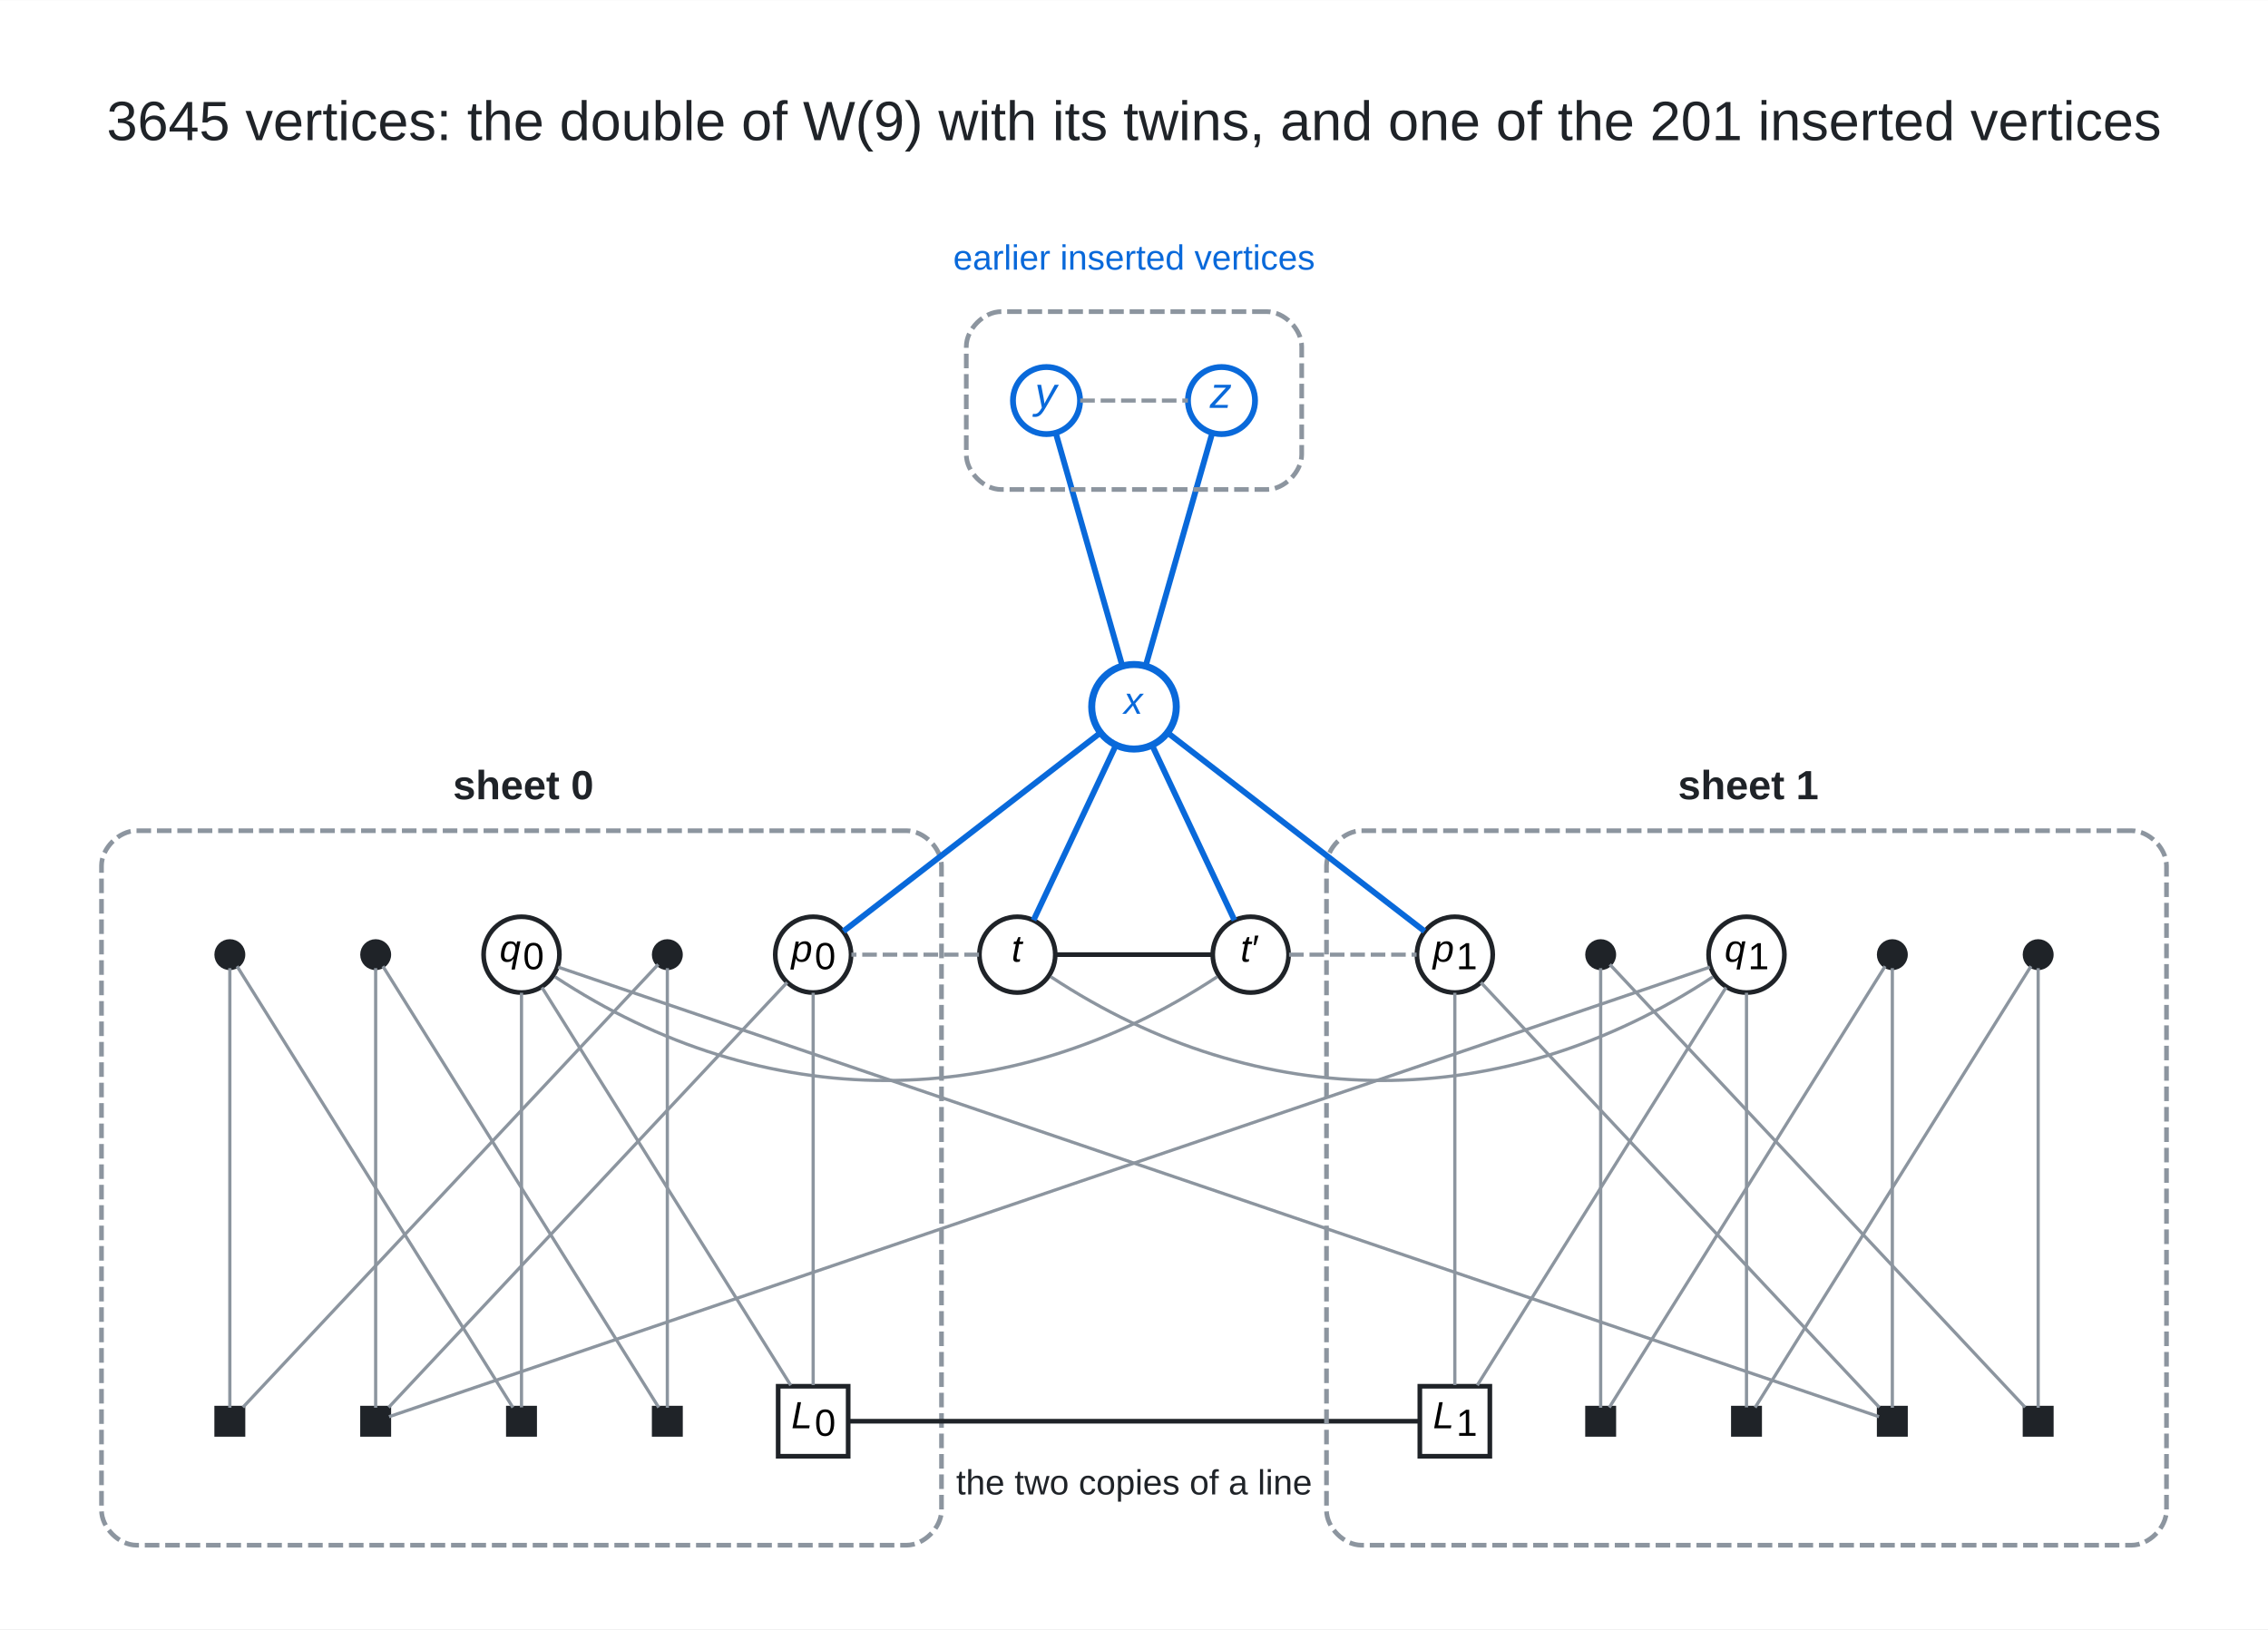
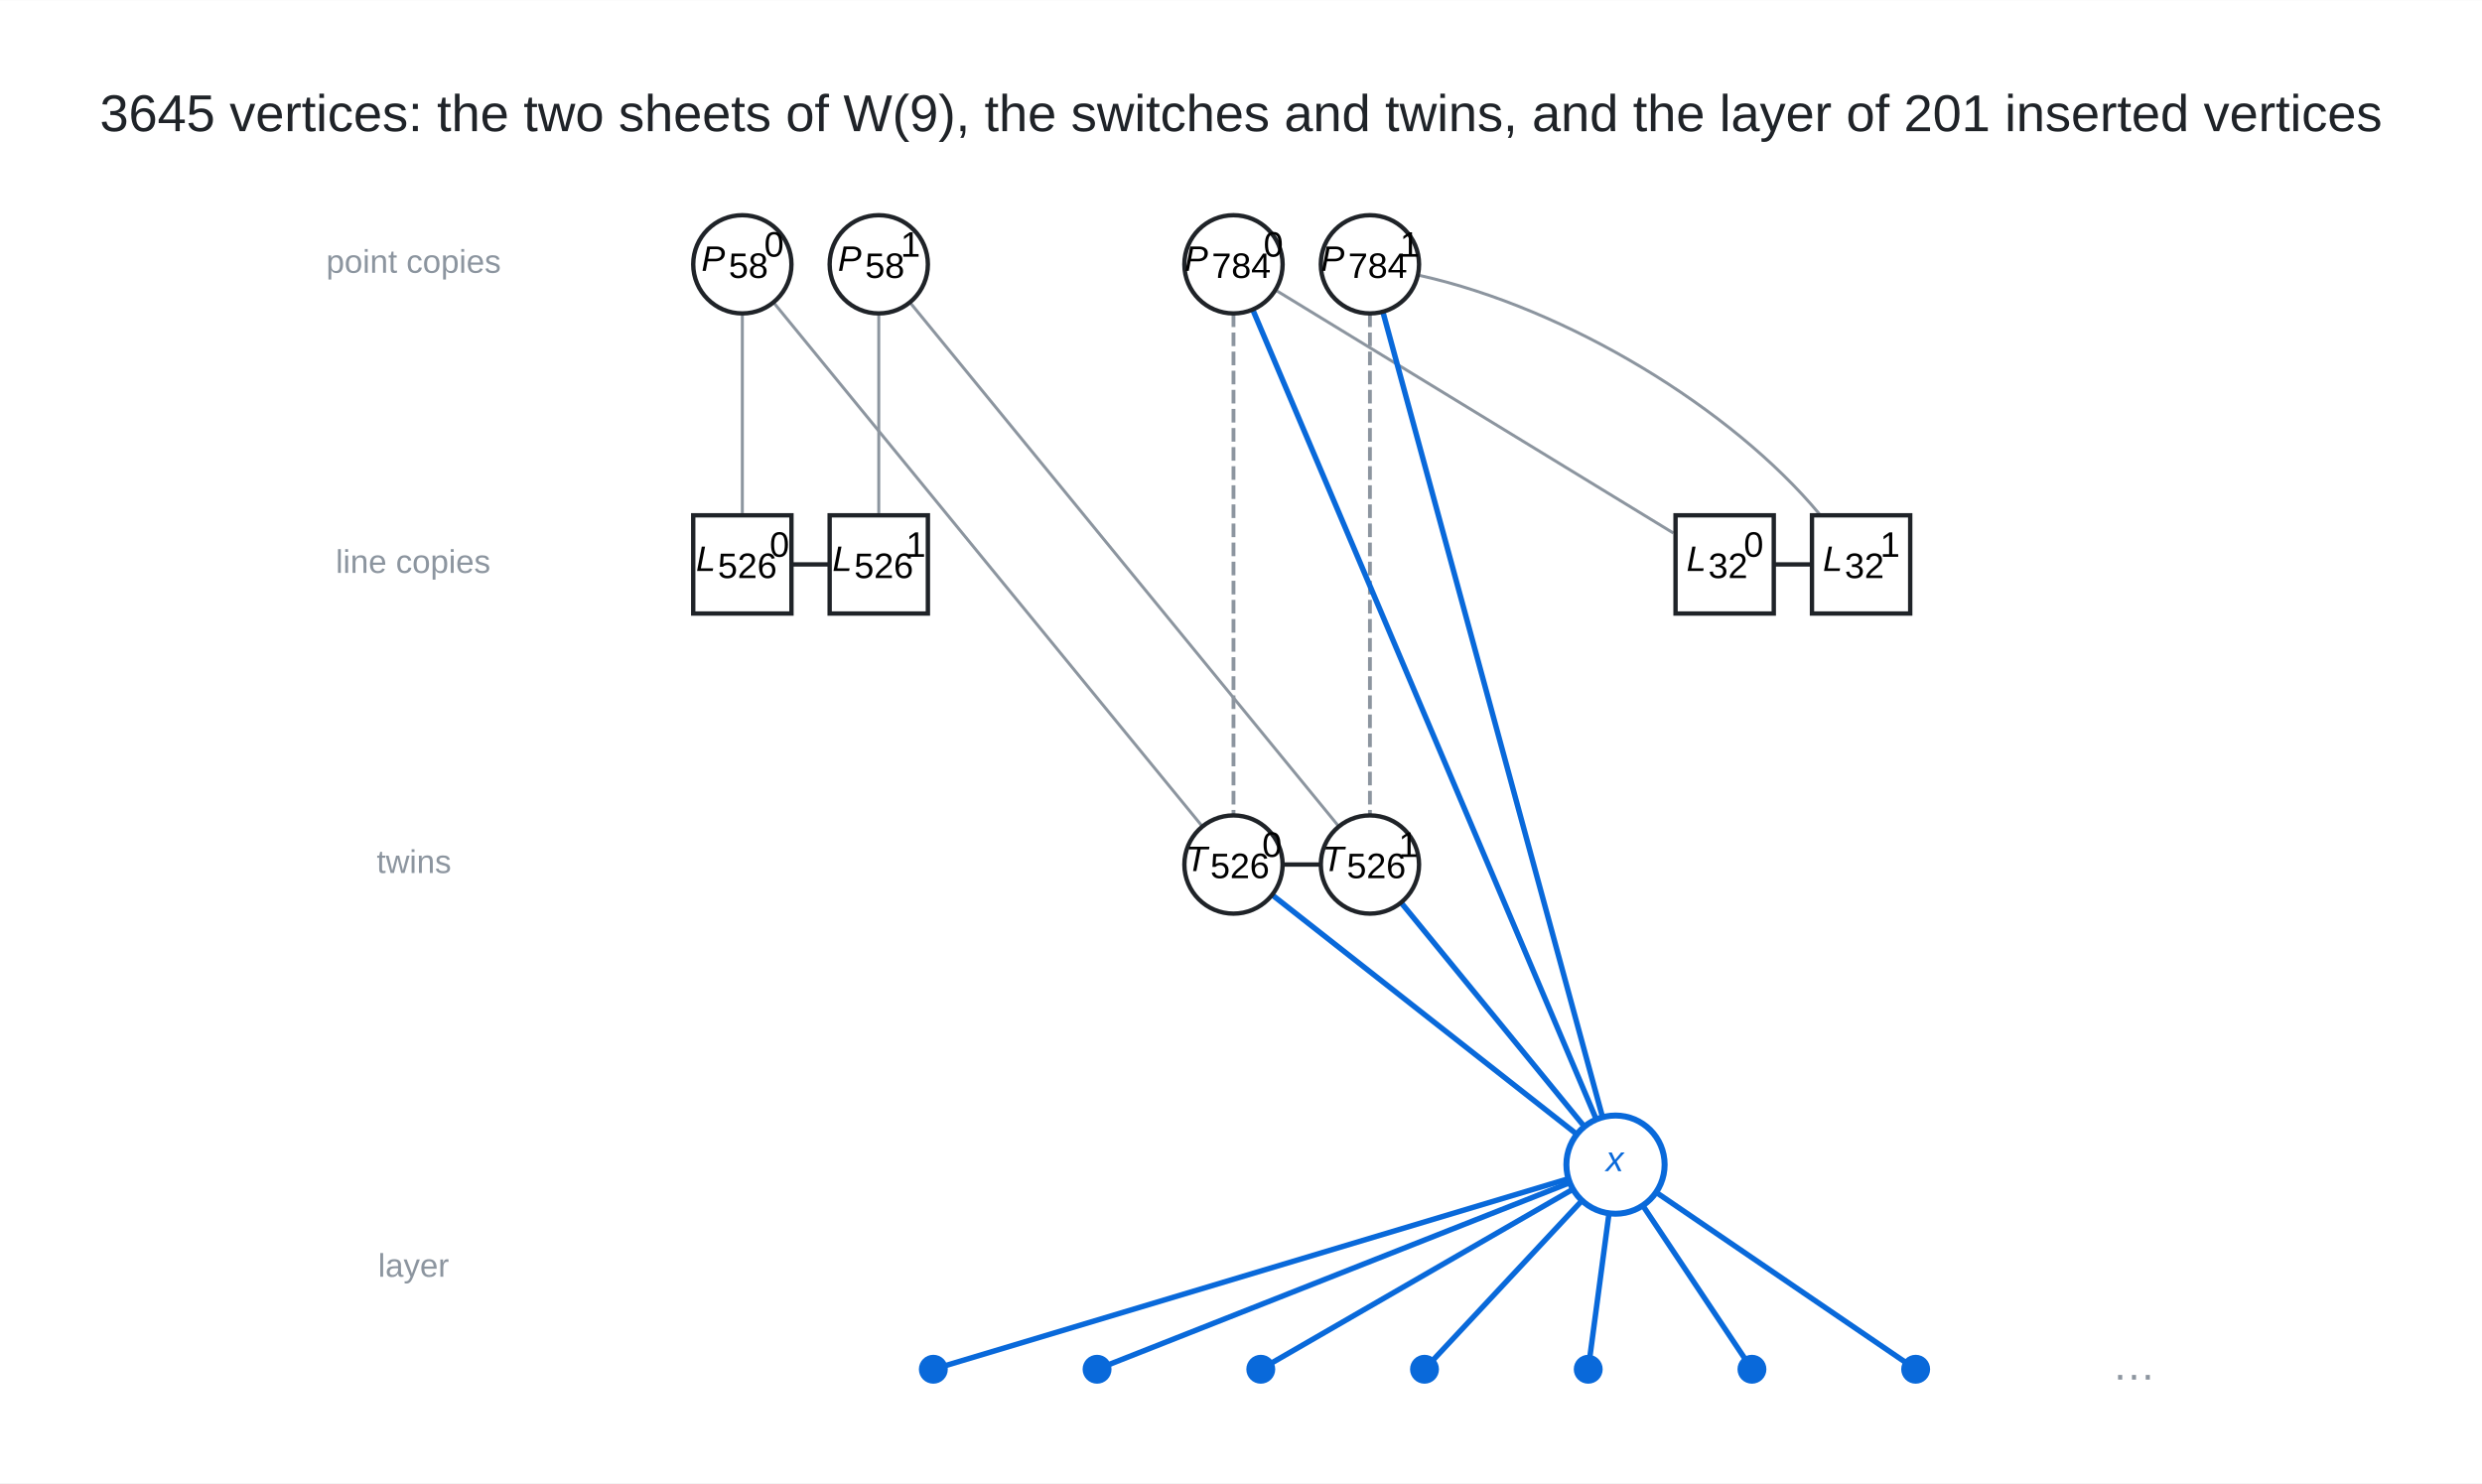
- <svg xmlns="http://www.w3.org/2000/svg" width="778pt" height="559pt" viewBox="0.00 0.00 777.60 558.60">
-   <g id="graph0" class="graph" transform="scale(1 1) rotate(0) translate(34.8 529.8)">
-     <polygon fill="white" stroke="transparent" points="-34.8,28.8 -34.8,-529.8 742.8,-529.8 742.8,28.8 -34.8,28.8" />
-     <text text-anchor="middle" x="354" y="-481.8" font-family="Arial" font-size="19.00" fill="#1f2328">3645 vertices: the double of W(9) with its twins, and one of the 201 inserted vertices</text>
-     <text text-anchor="middle" x="354" y="-460.8" font-family="Arial" font-size="19.00" fill="#1f2328"> </text>
+ <svg xmlns="http://www.w3.org/2000/svg" width="910pt" height="544pt" viewBox="0.00 0.00 909.60 543.60">
+   <g id="graph0" class="graph" transform="scale(1 1) rotate(0) translate(111.55 514.8)">
+     <polygon fill="white" stroke="transparent" points="-111.55,28.8 -111.55,-514.8 798.05,-514.8 798.05,28.8 -111.55,28.8" />
+     <text text-anchor="middle" x="343.25" y="-466.8" font-family="Arial" font-size="19.00" fill="#1f2328">3645 vertices: the two sheets of W(9), the switches and twins, and the layer of 201 inserted vertices</text>
+     <text text-anchor="middle" x="343.25" y="-445.8" font-family="Arial" font-size="19.00" fill="#1f2328"> </text>
+     <g id="edge6" class="edge">
+       <path fill="none" stroke="#8c959f" stroke-width="1.1" d="M160.5,-399.2C160.5,-381.3 160.5,-344.7 160.5,-326.8" />
+     </g>
+     <g id="edge7" class="edge">
+       <path fill="none" stroke="#8c959f" stroke-width="1.1" d="M210.5,-399.2C210.5,-381.3 210.5,-344.7 210.5,-326.8" />
+     </g>
+     <g id="edge8" class="edge">
+       <path fill="none" stroke="#8c959f" stroke-width="1.1" d="M356.5,-408.2C400.5,-381.3 460.5,-344.7 501.7,-319.5" />
+     </g>
+     <g id="edge10" class="edge">
+       <path fill="none" stroke="#8c959f" stroke-width="1.4" stroke-dasharray="5,2" d="M340.5,-400C340.5,-358.74 340.5,-257.75 340.5,-216.25" />
+     </g>
+     <g id="edge9" class="edge">
+       <path fill="none" stroke="#8c959f" stroke-width="1.1" d="M408.8,-413.9C463,-401.8 523,-365.1 555.2,-326.5" />
+     </g>
+     <g id="edge11" class="edge">
+       <path fill="none" stroke="#8c959f" stroke-width="1.4" stroke-dasharray="5,2" d="M390.5,-400C390.5,-358.74 390.5,-257.75 390.5,-216.25" />
+     </g>
+     <g id="edge1" class="edge">
+       <path fill="none" stroke="#1f2328" stroke-width="1.6" d="M178.55,-308C183.03,-308 187.83,-308 192.31,-308" />
+     </g>
+     <g id="edge2" class="edge">
+       <path fill="none" stroke="#1f2328" stroke-width="1.6" d="M538.55,-308C543.03,-308 547.83,-308 552.31,-308" />
+     </g>
+     <g id="edge4" class="edge">
+       <path fill="none" stroke="#8c959f" stroke-width="1.1" d="M328.97,-212.1C296.45,-251.83 204.33,-364.43 171.94,-404.02" />
+     </g>
+     <g id="edge3" class="edge">
+       <path fill="none" stroke="#1f2328" stroke-width="1.6" d="M358.55,-198C363.03,-198 367.83,-198 372.31,-198" />
+     </g>
+     <g id="edge5" class="edge">
+       <path fill="none" stroke="#8c959f" stroke-width="1.1" d="M378.97,-212.1C346.45,-251.83 254.33,-364.43 221.94,-404.02" />
+     </g>
+     <g id="edge12" class="edge">
+       <path fill="none" stroke="#0969da" stroke-width="2" d="M473.36,-104.82C449.35,-161.43 371.62,-344.66 347.62,-401.22" />
+     </g>
+     <g id="edge13" class="edge">
+       <path fill="none" stroke="#0969da" stroke-width="2" d="M475.66,-105.74C460,-163.17 410.79,-343.59 395.25,-400.57" />
+     </g>
+     <g id="edge14" class="edge">
+       <path fill="none" stroke="#0969da" stroke-width="2" d="M466.31,-99.15C439.47,-120.24 381.59,-165.71 354.73,-186.82" />
+     </g>
+     <g id="edge15" class="edge">
+       <path fill="none" stroke="#0969da" stroke-width="2" d="M469.1,-101.93C451.88,-122.97 419.42,-162.65 402.09,-183.83" />
+     </g>
+     <g id="edge16" class="edge">
+       <path fill="none" stroke="#0969da" stroke-width="2" d="M462.92,-82.73C411.35,-67.26 262.37,-22.56 234.89,-14.32" />
+     </g>
+     <g id="edge17" class="edge">
+       <path fill="none" stroke="#0969da" stroke-width="2" d="M463.64,-81.34C422.22,-65 317.24,-23.56 294.77,-14.69" />
+     </g>
+     <g id="edge18" class="edge">
+       <path fill="none" stroke="#0969da" stroke-width="2" d="M464.82,-78.95C434.84,-61.65 370.89,-24.76 354.43,-15.27" />
+     </g>
+     <g id="edge19" class="edge">
+       <path fill="none" stroke="#0969da" stroke-width="2" d="M467.99,-74.59C451.47,-56.9 423.37,-26.79 413.8,-16.54" />
+     </g>
+     <g id="edge20" class="edge">
+       <path fill="none" stroke="#0969da" stroke-width="2" d="M478.08,-69.84C475.77,-52.5 472.44,-27.56 471.1,-17.48" />
+     </g>
+     <g id="edge21" class="edge">
+       <path fill="none" stroke="#0969da" stroke-width="2" d="M490.62,-72.82C502.37,-55.19 521.03,-27.2 527.88,-16.94" />
+     </g>
+     <g id="edge22" class="edge">
+       <path fill="none" stroke="#0969da" stroke-width="2" d="M495.8,-77.57C521.53,-60.02 572.11,-25.54 586.56,-15.69" />
+     </g>
    <g id="node1" class="node">
-       <path fill="none" stroke="#8c959f" stroke-width="1.6" stroke-dasharray="5,2" d="M276,-245C276,-245 12,-245 12,-245 6,-245 0,-239 0,-233 0,-233 0,-12 0,-12 0,-6 6,0 12,0 12,0 276,0 276,0 282,0 288,-6 288,-12 288,-12 288,-233 288,-233 288,-239 282,-245 276,-245" />
+       <text text-anchor="start" x="8" y="-414.9" font-family="Arial" font-size="12.00" fill="#8c959f">point copies</text>
    </g>
    <g id="node2" class="node">
-       <text text-anchor="start" x="120.5" y="-255.8" font-family="Arial" font-weight="bold" font-size="14.00" fill="#1f2328">sheet 0</text>
+       <text text-anchor="start" x="11.5" y="-304.9" font-family="Arial" font-size="12.00" fill="#8c959f">line copies</text>
    </g>
    <g id="node3" class="node">
-       <ellipse fill="#1f2328" stroke="#1f2328" stroke-width="1.6" cx="44" cy="-202.5" rx="4.5" ry="4.5" />
+       <text text-anchor="start" x="26.5" y="-194.9" font-family="Arial" font-size="12.00" fill="#8c959f">twins</text>
    </g>
    <g id="node4" class="node">
-       <polygon fill="#1f2328" stroke="#1f2328" stroke-width="1.6" points="48.5,-47 39.5,-47 39.5,-38 48.5,-38 48.5,-47" />
+       <text text-anchor="start" x="27" y="-46.9" font-family="Arial" font-size="12.00" fill="#8c959f">layer</text>
    </g>
-     <g id="edge1" class="edge">
-       <path fill="none" stroke="#8c959f" stroke-width="1.1" d="M44,-197.88C44,-174.62 44,-70.44 44,-47.13" />
+     <g id="node5" class="node">
+       <ellipse fill="none" stroke="#1f2328" stroke-width="1.6" cx="160.5" cy="-418" rx="18" ry="18" />
+       <text text-anchor="start" x="145.5" y="-415.6" font-family="Arial" font-style="italic" font-size="13.00">P</text>
+       <text text-anchor="start" x="155.5" y="-415.6" font-family="Arial" baseline-shift="sub" font-size="13.00">58</text>
+       <text text-anchor="start" x="168.5" y="-415.6" font-family="Arial" baseline-shift="super" font-size="13.00">0</text>
+     </g>
+     <g id="node6" class="node">
+       <ellipse fill="none" stroke="#1f2328" stroke-width="1.6" cx="210.5" cy="-418" rx="18" ry="18" />
+       <text text-anchor="start" x="195.5" y="-415.6" font-family="Arial" font-style="italic" font-size="13.00">P</text>
+       <text text-anchor="start" x="205.5" y="-415.6" font-family="Arial" baseline-shift="sub" font-size="13.00">58</text>
+       <text text-anchor="start" x="218.5" y="-415.6" font-family="Arial" baseline-shift="super" font-size="13.00">1</text>
+     </g>
+     <g id="node7" class="node">
+       <ellipse fill="none" stroke="#1f2328" stroke-width="1.6" cx="340.5" cy="-418" rx="18" ry="18" />
+       <text text-anchor="start" x="322.5" y="-415.6" font-family="Arial" font-style="italic" font-size="13.00">P</text>
+       <text text-anchor="start" x="332.5" y="-415.6" font-family="Arial" baseline-shift="sub" font-size="13.00">784</text>
+       <text text-anchor="start" x="351.5" y="-415.6" font-family="Arial" baseline-shift="super" font-size="13.00">0</text>
    </g>
    <g id="node8" class="node">
-       <polygon fill="#1f2328" stroke="#1f2328" stroke-width="1.6" points="148.5,-47 139.5,-47 139.5,-38 148.5,-38 148.5,-47" />
+       <ellipse fill="none" stroke="#1f2328" stroke-width="1.6" cx="390.5" cy="-418" rx="18" ry="18" />
+       <text text-anchor="start" x="372.5" y="-415.6" font-family="Arial" font-style="italic" font-size="13.00">P</text>
+       <text text-anchor="start" x="382.5" y="-415.6" font-family="Arial" baseline-shift="sub" font-size="13.00">784</text>
+       <text text-anchor="start" x="401.5" y="-415.6" font-family="Arial" baseline-shift="super" font-size="13.00">1</text>
    </g>
-     <g id="edge2" class="edge">
-       <path fill="none" stroke="#8c959f" stroke-width="1.1" d="M46.47,-198.54C60.13,-176.7 126.25,-70.9 141.05,-47.21" />
-     </g>
-     <g id="node5" class="node">
-       <ellipse fill="#1f2328" stroke="#1f2328" stroke-width="1.6" cx="94" cy="-202.5" rx="4.5" ry="4.5" />
-     </g>
-     <g id="node6" class="node">
-       <polygon fill="#1f2328" stroke="#1f2328" stroke-width="1.6" points="98.5,-47 89.5,-47 89.5,-38 98.5,-38 98.5,-47" />
-     </g>
-     <g id="edge3" class="edge">
-       <path fill="none" stroke="#8c959f" stroke-width="1.1" d="M94,-197.88C94,-174.62 94,-70.44 94,-47.13" />
+     <g id="node9" class="node">
+       <polygon fill="none" stroke="#1f2328" stroke-width="1.6" points="178.5,-326 142.5,-326 142.5,-290 178.5,-290 178.5,-326" />
+       <text text-anchor="start" x="143.5" y="-305.6" font-family="Arial" font-style="italic" font-size="13.00">L</text>
+       <text text-anchor="start" x="151.5" y="-305.6" font-family="Arial" baseline-shift="sub" font-size="13.00">526</text>
+       <text text-anchor="start" x="170.5" y="-305.6" font-family="Arial" baseline-shift="super" font-size="13.00">0</text>
    </g>
    <g id="node10" class="node">
-       <polygon fill="#1f2328" stroke="#1f2328" stroke-width="1.6" points="198.5,-47 189.5,-47 189.5,-38 198.5,-38 198.5,-47" />
+       <polygon fill="none" stroke="#1f2328" stroke-width="1.6" points="228.5,-326 192.5,-326 192.5,-290 228.5,-290 228.5,-326" />
+       <text text-anchor="start" x="193.5" y="-305.6" font-family="Arial" font-style="italic" font-size="13.00">L</text>
+       <text text-anchor="start" x="201.5" y="-305.6" font-family="Arial" baseline-shift="sub" font-size="13.00">526</text>
+       <text text-anchor="start" x="220.5" y="-305.6" font-family="Arial" baseline-shift="super" font-size="13.00">1</text>
    </g>
-     <g id="edge4" class="edge">
-       <path fill="none" stroke="#8c959f" stroke-width="1.1" d="M96.47,-198.54C110.13,-176.7 176.25,-70.9 191.05,-47.21" />
-     </g>
-     <g id="node7" class="node">
-       <ellipse fill="none" stroke="#1f2328" stroke-width="1.6" cx="144" cy="-202.5" rx="13" ry="13" />
-       <text text-anchor="start" x="136.5" y="-200.1" font-family="Arial" font-style="italic" font-size="13.00">q</text>
-       <text text-anchor="start" x="144.5" y="-200.1" font-family="Arial" baseline-shift="sub" font-size="13.00">0</text>
-     </g>
-     <g id="edge5" class="edge">
-       <path fill="none" stroke="#8c959f" stroke-width="1.1" d="M144,-189.41C144,-155.97 144,-68.57 144,-47.25" />
+     <g id="node11" class="node">
+       <polygon fill="none" stroke="#1f2328" stroke-width="1.6" points="538.5,-326 502.5,-326 502.5,-290 538.5,-290 538.5,-326" />
+       <text text-anchor="start" x="506.5" y="-305.6" font-family="Arial" font-style="italic" font-size="13.00">L</text>
+       <text text-anchor="start" x="514.5" y="-305.6" font-family="Arial" baseline-shift="sub" font-size="13.00">32</text>
+       <text text-anchor="start" x="527.5" y="-305.6" font-family="Arial" baseline-shift="super" font-size="13.00">0</text>
    </g>
    <g id="node12" class="node">
-       <polygon fill="none" stroke="#1f2328" stroke-width="1.6" points="256,-54.5 232,-54.5 232,-30.5 256,-30.5 256,-54.5" />
-       <text text-anchor="start" x="236.5" y="-40.1" font-family="Arial" font-style="italic" font-size="13.00">L</text>
-       <text text-anchor="start" x="244.5" y="-40.1" font-family="Arial" baseline-shift="sub" font-size="13.00">0</text>
+       <polygon fill="none" stroke="#1f2328" stroke-width="1.6" points="588.5,-326 552.5,-326 552.5,-290 588.5,-290 588.5,-326" />
+       <text text-anchor="start" x="556.5" y="-305.6" font-family="Arial" font-style="italic" font-size="13.00">L</text>
+       <text text-anchor="start" x="564.5" y="-305.6" font-family="Arial" baseline-shift="sub" font-size="13.00">32</text>
+       <text text-anchor="start" x="577.5" y="-305.6" font-family="Arial" baseline-shift="super" font-size="13.00">1</text>
    </g>
-     <g id="edge6" class="edge">
-       <path fill="none" stroke="#8c959f" stroke-width="1.1" d="M151.03,-191.25C169.17,-162.23 217.44,-85 236.3,-54.83" />
+     <g id="node13" class="node">
+       <ellipse fill="none" stroke="#1f2328" stroke-width="1.6" cx="340.5" cy="-198" rx="18" ry="18" />
+       <text text-anchor="start" x="323" y="-195.6" font-family="Arial" font-style="italic" font-size="13.00">T</text>
+       <text text-anchor="start" x="332" y="-195.6" font-family="Arial" baseline-shift="sub" font-size="13.00">526</text>
+       <text text-anchor="start" x="351" y="-195.6" font-family="Arial" baseline-shift="super" font-size="13.00">0</text>
+     </g>
+     <g id="node14" class="node">
+       <ellipse fill="none" stroke="#1f2328" stroke-width="1.6" cx="390.5" cy="-198" rx="18" ry="18" />
+       <text text-anchor="start" x="373" y="-195.6" font-family="Arial" font-style="italic" font-size="13.00">T</text>
+       <text text-anchor="start" x="382" y="-195.6" font-family="Arial" baseline-shift="sub" font-size="13.00">526</text>
+       <text text-anchor="start" x="401" y="-195.6" font-family="Arial" baseline-shift="super" font-size="13.00">1</text>
+     </g>
+     <g id="node15" class="node">
+       <ellipse fill="none" stroke="#0969da" stroke-width="2.2" cx="480.5" cy="-88" rx="18" ry="18" />
+       <text text-anchor="start" x="477" y="-85.6" font-family="Arial" font-style="italic" font-size="13.00" fill="#0969da">x</text>
+     </g>
+     <g id="node16" class="node">
+       <ellipse fill="#0969da" stroke="#0969da" stroke-width="1.6" cx="230.5" cy="-13" rx="4.5" ry="4.5" />
+     </g>
+     <g id="node17" class="node">
+       <ellipse fill="#0969da" stroke="#0969da" stroke-width="1.6" cx="290.5" cy="-13" rx="4.5" ry="4.5" />
+     </g>
+     <g id="node18" class="node">
+       <ellipse fill="#0969da" stroke="#0969da" stroke-width="1.6" cx="350.5" cy="-13" rx="4.5" ry="4.5" />
+     </g>
+     <g id="node19" class="node">
+       <ellipse fill="#0969da" stroke="#0969da" stroke-width="1.6" cx="410.5" cy="-13" rx="4.5" ry="4.5" />
+     </g>
+     <g id="node20" class="node">
+       <ellipse fill="#0969da" stroke="#0969da" stroke-width="1.6" cx="470.5" cy="-13" rx="4.5" ry="4.5" />
+     </g>
+     <g id="node21" class="node">
+       <ellipse fill="#0969da" stroke="#0969da" stroke-width="1.6" cx="530.5" cy="-13" rx="4.5" ry="4.5" />
    </g>
    <g id="node22" class="node">
-       <polygon fill="#1f2328" stroke="#1f2328" stroke-width="1.6" points="618.5,-47 609.5,-47 609.5,-38 618.5,-38 618.5,-47" />
-     </g>
-     <g id="edge21" class="edge">
-       <path fill="none" stroke="#8c959f" stroke-width="1.1" d="M156.57,-198.22C226.5,-174.42 565.95,-58.86 609.42,-44.06" />
-     </g>
-     <g id="node9" class="node">
-       <ellipse fill="#1f2328" stroke="#1f2328" stroke-width="1.6" cx="194" cy="-202.5" rx="4.5" ry="4.5" />
-     </g>
-     <g id="edge8" class="edge">
-       <path fill="none" stroke="#8c959f" stroke-width="1.1" d="M190.87,-199.16C171.77,-178.78 71.06,-71.37 48.49,-47.29" />
-     </g>
-     <g id="edge7" class="edge">
-       <path fill="none" stroke="#8c959f" stroke-width="1.1" d="M194,-197.88C194,-174.62 194,-70.44 194,-47.13" />
-     </g>
-     <g id="node11" class="node">
-       <ellipse fill="none" stroke="#1f2328" stroke-width="1.6" cx="244" cy="-202.5" rx="13" ry="13" />
-       <text text-anchor="start" x="236.5" y="-200.1" font-family="Arial" font-style="italic" font-size="13.00">p</text>
-       <text text-anchor="start" x="244.5" y="-200.1" font-family="Arial" baseline-shift="sub" font-size="13.00">0</text>
-     </g>
-     <g id="edge10" class="edge">
-       <path fill="none" stroke="#8c959f" stroke-width="1.1" d="M235.07,-192.97C206.68,-162.7 119.22,-69.4 98.46,-47.25" />
-     </g>
-     <g id="edge9" class="edge">
-       <path fill="none" stroke="#8c959f" stroke-width="1.1" d="M244,-189.41C244,-159.11 244,-84.49 244,-54.89" />
-     </g>
-     <g id="node16" class="node">
-       <polygon fill="none" stroke="#1f2328" stroke-width="1.6" points="476,-54.5 452,-54.5 452,-30.5 476,-30.5 476,-54.5" />
-       <text text-anchor="start" x="456.5" y="-40.1" font-family="Arial" font-style="italic" font-size="13.00">L</text>
-       <text text-anchor="start" x="464.5" y="-40.1" font-family="Arial" baseline-shift="sub" font-size="13.00">1</text>
-     </g>
-     <g id="edge23" class="edge">
-       <path fill="none" stroke="#1f2328" stroke-width="1.6" d="M256.14,-42.5C294.61,-42.5 413.48,-42.5 451.9,-42.5" />
-     </g>
-     <g id="node13" class="node">
-       <path fill="none" stroke="#8c959f" stroke-width="1.6" stroke-dasharray="5,2" d="M696,-245C696,-245 432,-245 432,-245 426,-245 420,-239 420,-233 420,-233 420,-12 420,-12 420,-6 426,0 432,0 432,0 696,0 696,0 702,0 708,-6 708,-12 708,-12 708,-233 708,-233 708,-239 702,-245 696,-245" />
-     </g>
-     <g id="node14" class="node">
-       <text text-anchor="start" x="540.5" y="-255.8" font-family="Arial" font-weight="bold" font-size="14.00" fill="#1f2328">sheet 1</text>
-     </g>
-     <g id="node15" class="node">
-       <ellipse fill="none" stroke="#1f2328" stroke-width="1.6" cx="464" cy="-202.5" rx="13" ry="13" />
-       <text text-anchor="start" x="456.5" y="-200.1" font-family="Arial" font-style="italic" font-size="13.00">p</text>
-       <text text-anchor="start" x="464.5" y="-200.1" font-family="Arial" baseline-shift="sub" font-size="13.00">1</text>
-     </g>
-     <g id="edge11" class="edge">
-       <path fill="none" stroke="#8c959f" stroke-width="1.1" d="M464,-189.41C464,-159.11 464,-84.49 464,-54.89" />
-     </g>
-     <g id="edge12" class="edge">
-       <path fill="none" stroke="#8c959f" stroke-width="1.1" d="M472.93,-192.97C501.32,-162.7 588.78,-69.4 609.54,-47.25" />
-     </g>
-     <g id="node17" class="node">
-       <ellipse fill="#1f2328" stroke="#1f2328" stroke-width="1.6" cx="514" cy="-202.5" rx="4.5" ry="4.5" />
-     </g>
-     <g id="node18" class="node">
-       <polygon fill="#1f2328" stroke="#1f2328" stroke-width="1.6" points="518.5,-47 509.5,-47 509.5,-38 518.5,-38 518.5,-47" />
-     </g>
-     <g id="edge13" class="edge">
-       <path fill="none" stroke="#8c959f" stroke-width="1.1" d="M514,-197.88C514,-174.62 514,-70.44 514,-47.13" />
-     </g>
-     <g id="node24" class="node">
-       <polygon fill="#1f2328" stroke="#1f2328" stroke-width="1.6" points="668.5,-47 659.5,-47 659.5,-38 668.5,-38 668.5,-47" />
-     </g>
-     <g id="edge14" class="edge">
-       <path fill="none" stroke="#8c959f" stroke-width="1.1" d="M517.13,-199.16C536.23,-178.78 636.94,-71.37 659.51,-47.29" />
-     </g>
-     <g id="node19" class="node">
-       <ellipse fill="none" stroke="#1f2328" stroke-width="1.6" cx="564" cy="-202.5" rx="13" ry="13" />
-       <text text-anchor="start" x="556.5" y="-200.1" font-family="Arial" font-style="italic" font-size="13.00">q</text>
-       <text text-anchor="start" x="564.5" y="-200.1" font-family="Arial" baseline-shift="sub" font-size="13.00">1</text>
-     </g>
-     <g id="edge22" class="edge">
-       <path fill="none" stroke="#8c959f" stroke-width="1.1" d="M551.43,-198.22C481.5,-174.42 142.05,-58.86 98.58,-44.06" />
-     </g>
-     <g id="edge16" class="edge">
-       <path fill="none" stroke="#8c959f" stroke-width="1.1" d="M556.97,-191.25C538.83,-162.23 490.56,-85 471.7,-54.83" />
-     </g>
-     <g id="node20" class="node">
-       <polygon fill="#1f2328" stroke="#1f2328" stroke-width="1.6" points="568.5,-47 559.5,-47 559.5,-38 568.5,-38 568.5,-47" />
-     </g>
-     <g id="edge15" class="edge">
-       <path fill="none" stroke="#8c959f" stroke-width="1.1" d="M564,-189.41C564,-155.97 564,-68.57 564,-47.25" />
-     </g>
-     <g id="node21" class="node">
-       <ellipse fill="#1f2328" stroke="#1f2328" stroke-width="1.6" cx="614" cy="-202.5" rx="4.5" ry="4.5" />
-     </g>
-     <g id="edge18" class="edge">
-       <path fill="none" stroke="#8c959f" stroke-width="1.1" d="M611.53,-198.54C597.87,-176.7 531.75,-70.9 516.95,-47.21" />
-     </g>
-     <g id="edge17" class="edge">
-       <path fill="none" stroke="#8c959f" stroke-width="1.1" d="M614,-197.88C614,-174.62 614,-70.44 614,-47.13" />
+       <ellipse fill="#0969da" stroke="#0969da" stroke-width="1.6" cx="590.5" cy="-13" rx="4.5" ry="4.5" />
    </g>
    <g id="node23" class="node">
-       <ellipse fill="#1f2328" stroke="#1f2328" stroke-width="1.6" cx="664" cy="-202.5" rx="4.5" ry="4.5" />
-     </g>
-     <g id="edge20" class="edge">
-       <path fill="none" stroke="#8c959f" stroke-width="1.1" d="M661.53,-198.54C647.87,-176.7 581.75,-70.9 566.95,-47.21" />
-     </g>
-     <g id="edge19" class="edge">
-       <path fill="none" stroke="#8c959f" stroke-width="1.1" d="M664,-197.88C664,-174.62 664,-70.44 664,-47.13" />
-     </g>
-     <g id="node25" class="node">
-       <text text-anchor="start" x="293" y="-17.4" font-family="Arial" font-size="12.00" fill="#1f2328">the two copies of a line</text>
-     </g>
-     <g id="node26" class="node">
-       <ellipse fill="none" stroke="#1f2328" stroke-width="1.6" cx="314" cy="-202.5" rx="13" ry="13" />
-       <text text-anchor="start" x="312" y="-200.1" font-family="Arial" font-style="italic" font-size="13.00">t</text>
-     </g>
-     <g id="edge25" class="edge">
-       <path fill="none" stroke="#8c959f" stroke-width="1.4" stroke-dasharray="5,2" d="M300.83,-202.5C288.32,-202.5 269.6,-202.5 257.11,-202.5" />
-     </g>
-     <g id="edge27" class="edge">
-       <path fill="none" stroke="#8c959f" stroke-width="1.1" d="M325.5,-194.9C397.3,-147.5 480.7,-147.5 552.5,-194.9" />
-     </g>
-     <g id="node27" class="node">
-       <ellipse fill="none" stroke="#1f2328" stroke-width="1.6" cx="394" cy="-202.5" rx="13" ry="13" />
-       <text text-anchor="start" x="390.5" y="-200.1" font-family="Arial" font-style="italic" font-size="13.00">t</text>
-       <text text-anchor="start" x="394.5" y="-200.1" font-family="Arial" font-size="13.00">′</text>
-     </g>
-     <g id="edge24" class="edge">
-       <path fill="none" stroke="#1f2328" stroke-width="1.6" d="M327.21,-202.5C342.03,-202.5 365.94,-202.5 380.77,-202.5" />
-     </g>
-     <g id="edge28" class="edge">
-       <path fill="none" stroke="#8c959f" stroke-width="1.1" d="M382.5,-194.9C310.7,-147.5 227.3,-147.5 155.5,-194.9" />
-     </g>
-     <g id="edge26" class="edge">
-       <path fill="none" stroke="#8c959f" stroke-width="1.4" stroke-dasharray="5,2" d="M407.17,-202.5C419.68,-202.5 438.4,-202.5 450.89,-202.5" />
-     </g>
-     <g id="node28" class="node">
-       <ellipse fill="none" stroke="#0969da" stroke-width="2.4" cx="354" cy="-287.5" rx="14.5" ry="14.5" />
-       <text text-anchor="start" x="350.5" y="-285.1" font-family="Arial" font-style="italic" font-size="13.00" fill="#0969da">x</text>
-     </g>
-     <g id="edge29" class="edge">
-       <path fill="none" stroke="#0969da" stroke-width="2" d="M342.23,-278.4C320.61,-261.7 274.93,-226.4 254.39,-210.53" />
-     </g>
-     <g id="edge30" class="edge">
-       <path fill="none" stroke="#0969da" stroke-width="2" d="M365.77,-278.4C387.39,-261.7 433.07,-226.4 453.61,-210.53" />
-     </g>
-     <g id="edge31" class="edge">
-       <path fill="none" stroke="#0969da" stroke-width="2" d="M347.75,-274.22C340.02,-257.78 326.96,-230.05 319.56,-214.32" />
-     </g>
-     <g id="edge32" class="edge">
-       <path fill="none" stroke="#0969da" stroke-width="2" d="M360.25,-274.22C367.98,-257.78 381.04,-230.05 388.44,-214.32" />
-     </g>
-     <g id="node31" class="node">
-       <ellipse fill="none" stroke="#0969da" stroke-width="2" cx="324" cy="-392.5" rx="11.5" ry="11.5" />
-       <text text-anchor="start" x="320" y="-390" font-family="Arial" font-style="italic" font-size="15.00" fill="#0969da">y</text>
-     </g>
-     <g id="edge33" class="edge">
-       <path fill="none" stroke="#0969da" stroke-width="2" d="M349.95,-301.66C343.91,-322.82 332.64,-362.25 327.16,-381.44" />
-     </g>
-     <g id="node32" class="node">
-       <ellipse fill="none" stroke="#0969da" stroke-width="2" cx="384" cy="-392.5" rx="11.5" ry="11.5" />
-       <text text-anchor="start" x="380" y="-390" font-family="Arial" font-style="italic" font-size="15.00" fill="#0969da">z</text>
-     </g>
-     <g id="edge34" class="edge">
-       <path fill="none" stroke="#0969da" stroke-width="2" d="M358.05,-301.66C364.09,-322.82 375.36,-362.25 380.84,-381.44" />
-     </g>
-     <g id="node29" class="node">
-       <path fill="none" stroke="#8c959f" stroke-width="1.6" stroke-dasharray="5,2" d="M399.5,-423C399.5,-423 308.5,-423 308.5,-423 302.5,-423 296.5,-417 296.5,-411 296.5,-411 296.5,-374 296.5,-374 296.5,-368 302.5,-362 308.5,-362 308.5,-362 399.5,-362 399.5,-362 405.5,-362 411.5,-368 411.5,-374 411.5,-374 411.5,-411 411.5,-411 411.5,-417 405.5,-423 399.5,-423" />
-     </g>
-     <g id="node30" class="node">
-       <text text-anchor="start" x="292" y="-437.4" font-family="Arial" font-size="12.00" fill="#0969da">earlier inserted vertices</text>
-     </g>
-     <g id="edge35" class="edge">
-       <path fill="none" stroke="#8c959f" stroke-width="1.4" stroke-dasharray="5,2" d="M335.57,-392.5C346.19,-392.5 361.85,-392.5 372.47,-392.5" />
+       <text text-anchor="start" x="662.5" y="-9.2" font-family="Arial" font-size="16.00" fill="#8c959f">…</text>
    </g>
  </g>
</svg>
